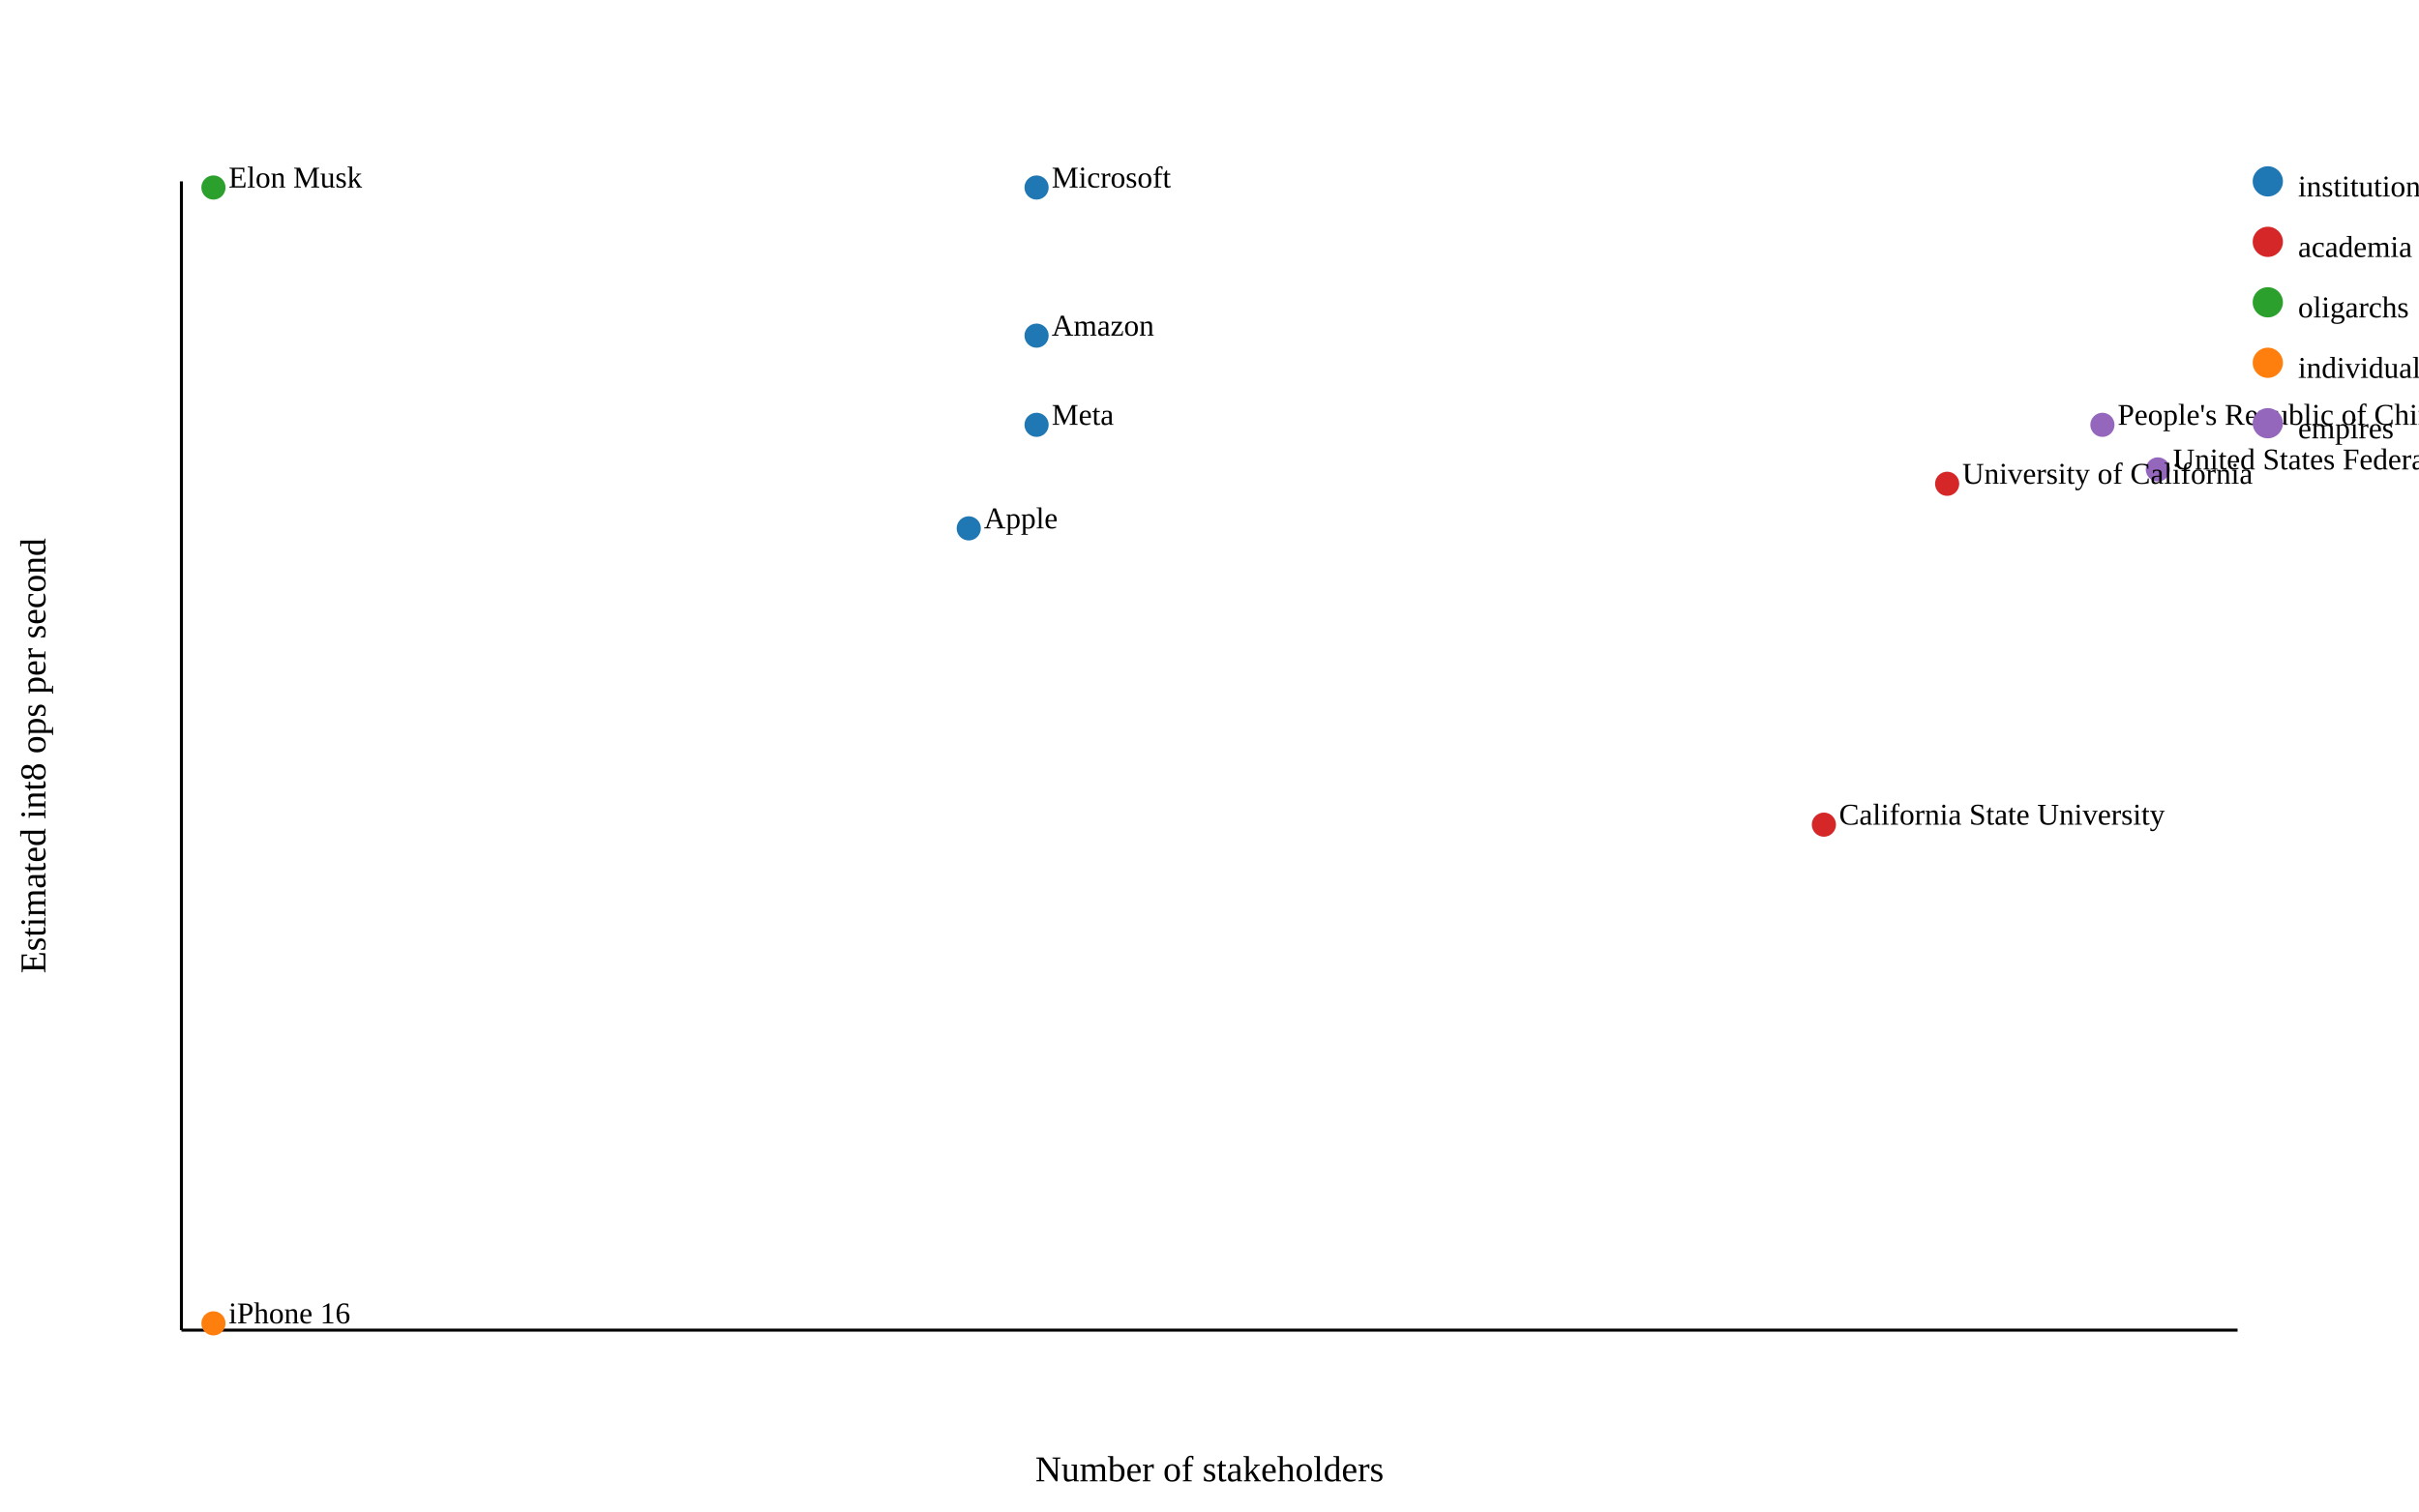
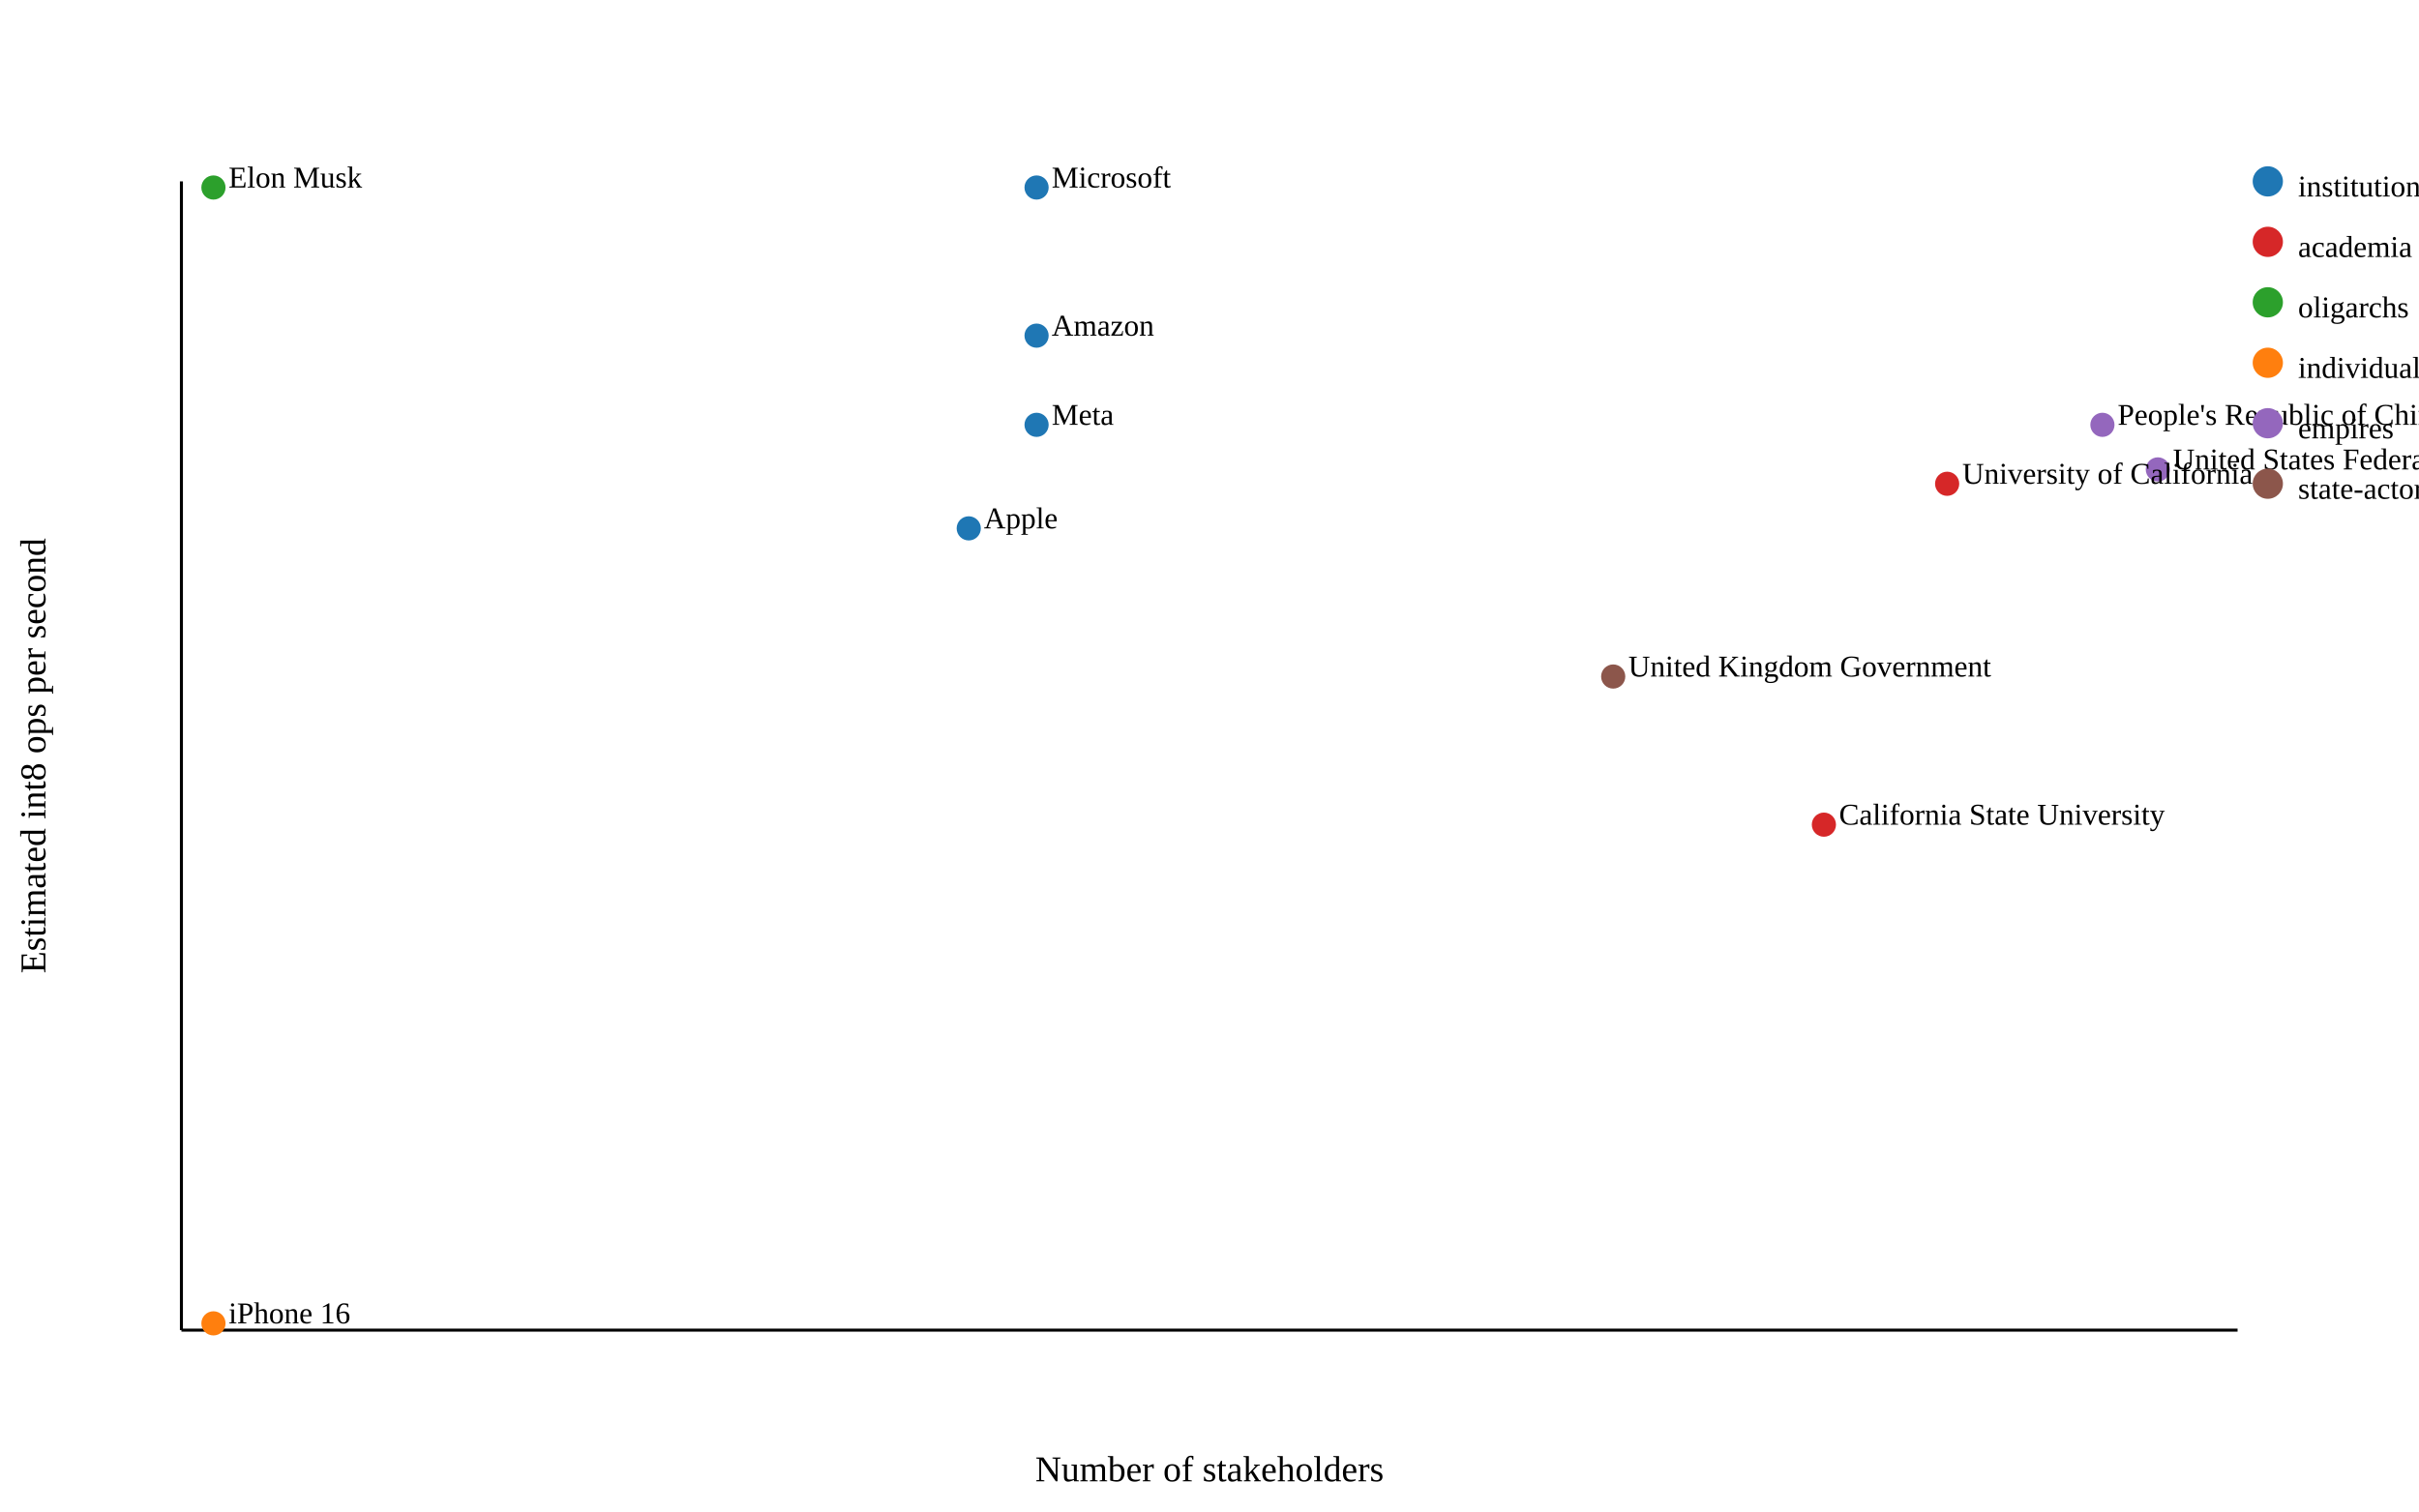
<svg xmlns="http://www.w3.org/2000/svg" width="800" height="500">
  <line x1="60" y1="440" x2="740" y2="440" stroke="black" />
  <line x1="60" y1="440" x2="60" y2="60" stroke="black" />
  <text x="400.0" y="490" text-anchor="middle" font-size="12">Number of stakeholders</text>
  <text x="15" y="250.0" transform="rotate(-90,15,250.0)" text-anchor="middle" font-size="12">Estimated int8 ops per second</text>
  <circle cx="342.81" cy="111.03" r="4" fill="#1f77b4" />
  <text x="347.81" y="111.031" font-size="10" alignment-baseline="middle">Amazon</text>
  <circle cx="320.38" cy="174.78" r="4" fill="#1f77b4" />
  <text x="325.38" y="174.784" font-size="10" alignment-baseline="middle">Apple</text>
  <circle cx="603.19" cy="272.79" r="4" fill="#d62728" />
  <text x="608.19" y="272.789" font-size="10" alignment-baseline="middle">California State University</text>
  <circle cx="70.59" cy="62.03" r="4" fill="#2ca02c" />
  <text x="75.59" y="62.028" font-size="10" alignment-baseline="middle">Elon Musk</text>
  <circle cx="70.59" cy="437.76" r="4" fill="#ff7f0e" />
  <text x="75.59" y="437.758" font-size="10" alignment-baseline="middle">iPhone 16</text>
  <circle cx="342.81" cy="140.53" r="4" fill="#1f77b4" />
  <text x="347.81" y="140.533" font-size="10" alignment-baseline="middle">Meta</text>
  <circle cx="342.81" cy="62.03" r="4" fill="#1f77b4" />
  <text x="347.81" y="62.028" font-size="10" alignment-baseline="middle">Microsoft</text>
  <circle cx="695.30" cy="140.53" r="4" fill="#9467bd" />
  <text x="700.30" y="140.533" font-size="10" alignment-baseline="middle">People's Republic of China</text>
  <circle cx="713.63" cy="155.28" r="4" fill="#9467bd" />
  <text x="718.63" y="155.284" font-size="10" alignment-baseline="middle">United States Federal Government</text>
  <circle cx="643.95" cy="160.03" r="4" fill="#d62728" />
  <text x="648.95" y="160.033" font-size="10" alignment-baseline="middle">University of California</text>
+   <circle cx="533.51" cy="223.79" r="4" fill="#8c564b" />
+   <text x="538.51" y="223.789" font-size="10" alignment-baseline="middle">United Kingdom Government</text>
  <circle cx="750" cy="60" r="5" fill="#1f77b4" />
  <text x="760" y="65" font-size="10">institutions</text>
  <circle cx="750" cy="80" r="5" fill="#d62728" />
  <text x="760" y="85" font-size="10">academia</text>
  <circle cx="750" cy="100" r="5" fill="#2ca02c" />
  <text x="760" y="105" font-size="10">oligarchs</text>
  <circle cx="750" cy="120" r="5" fill="#ff7f0e" />
  <text x="760" y="125" font-size="10">individuals</text>
  <circle cx="750" cy="140" r="5" fill="#9467bd" />
  <text x="760" y="145" font-size="10">empires</text>
+   <circle cx="750" cy="160" r="5" fill="#8c564b" />
+   <text x="760" y="165" font-size="10">state-actors</text>
</svg>
